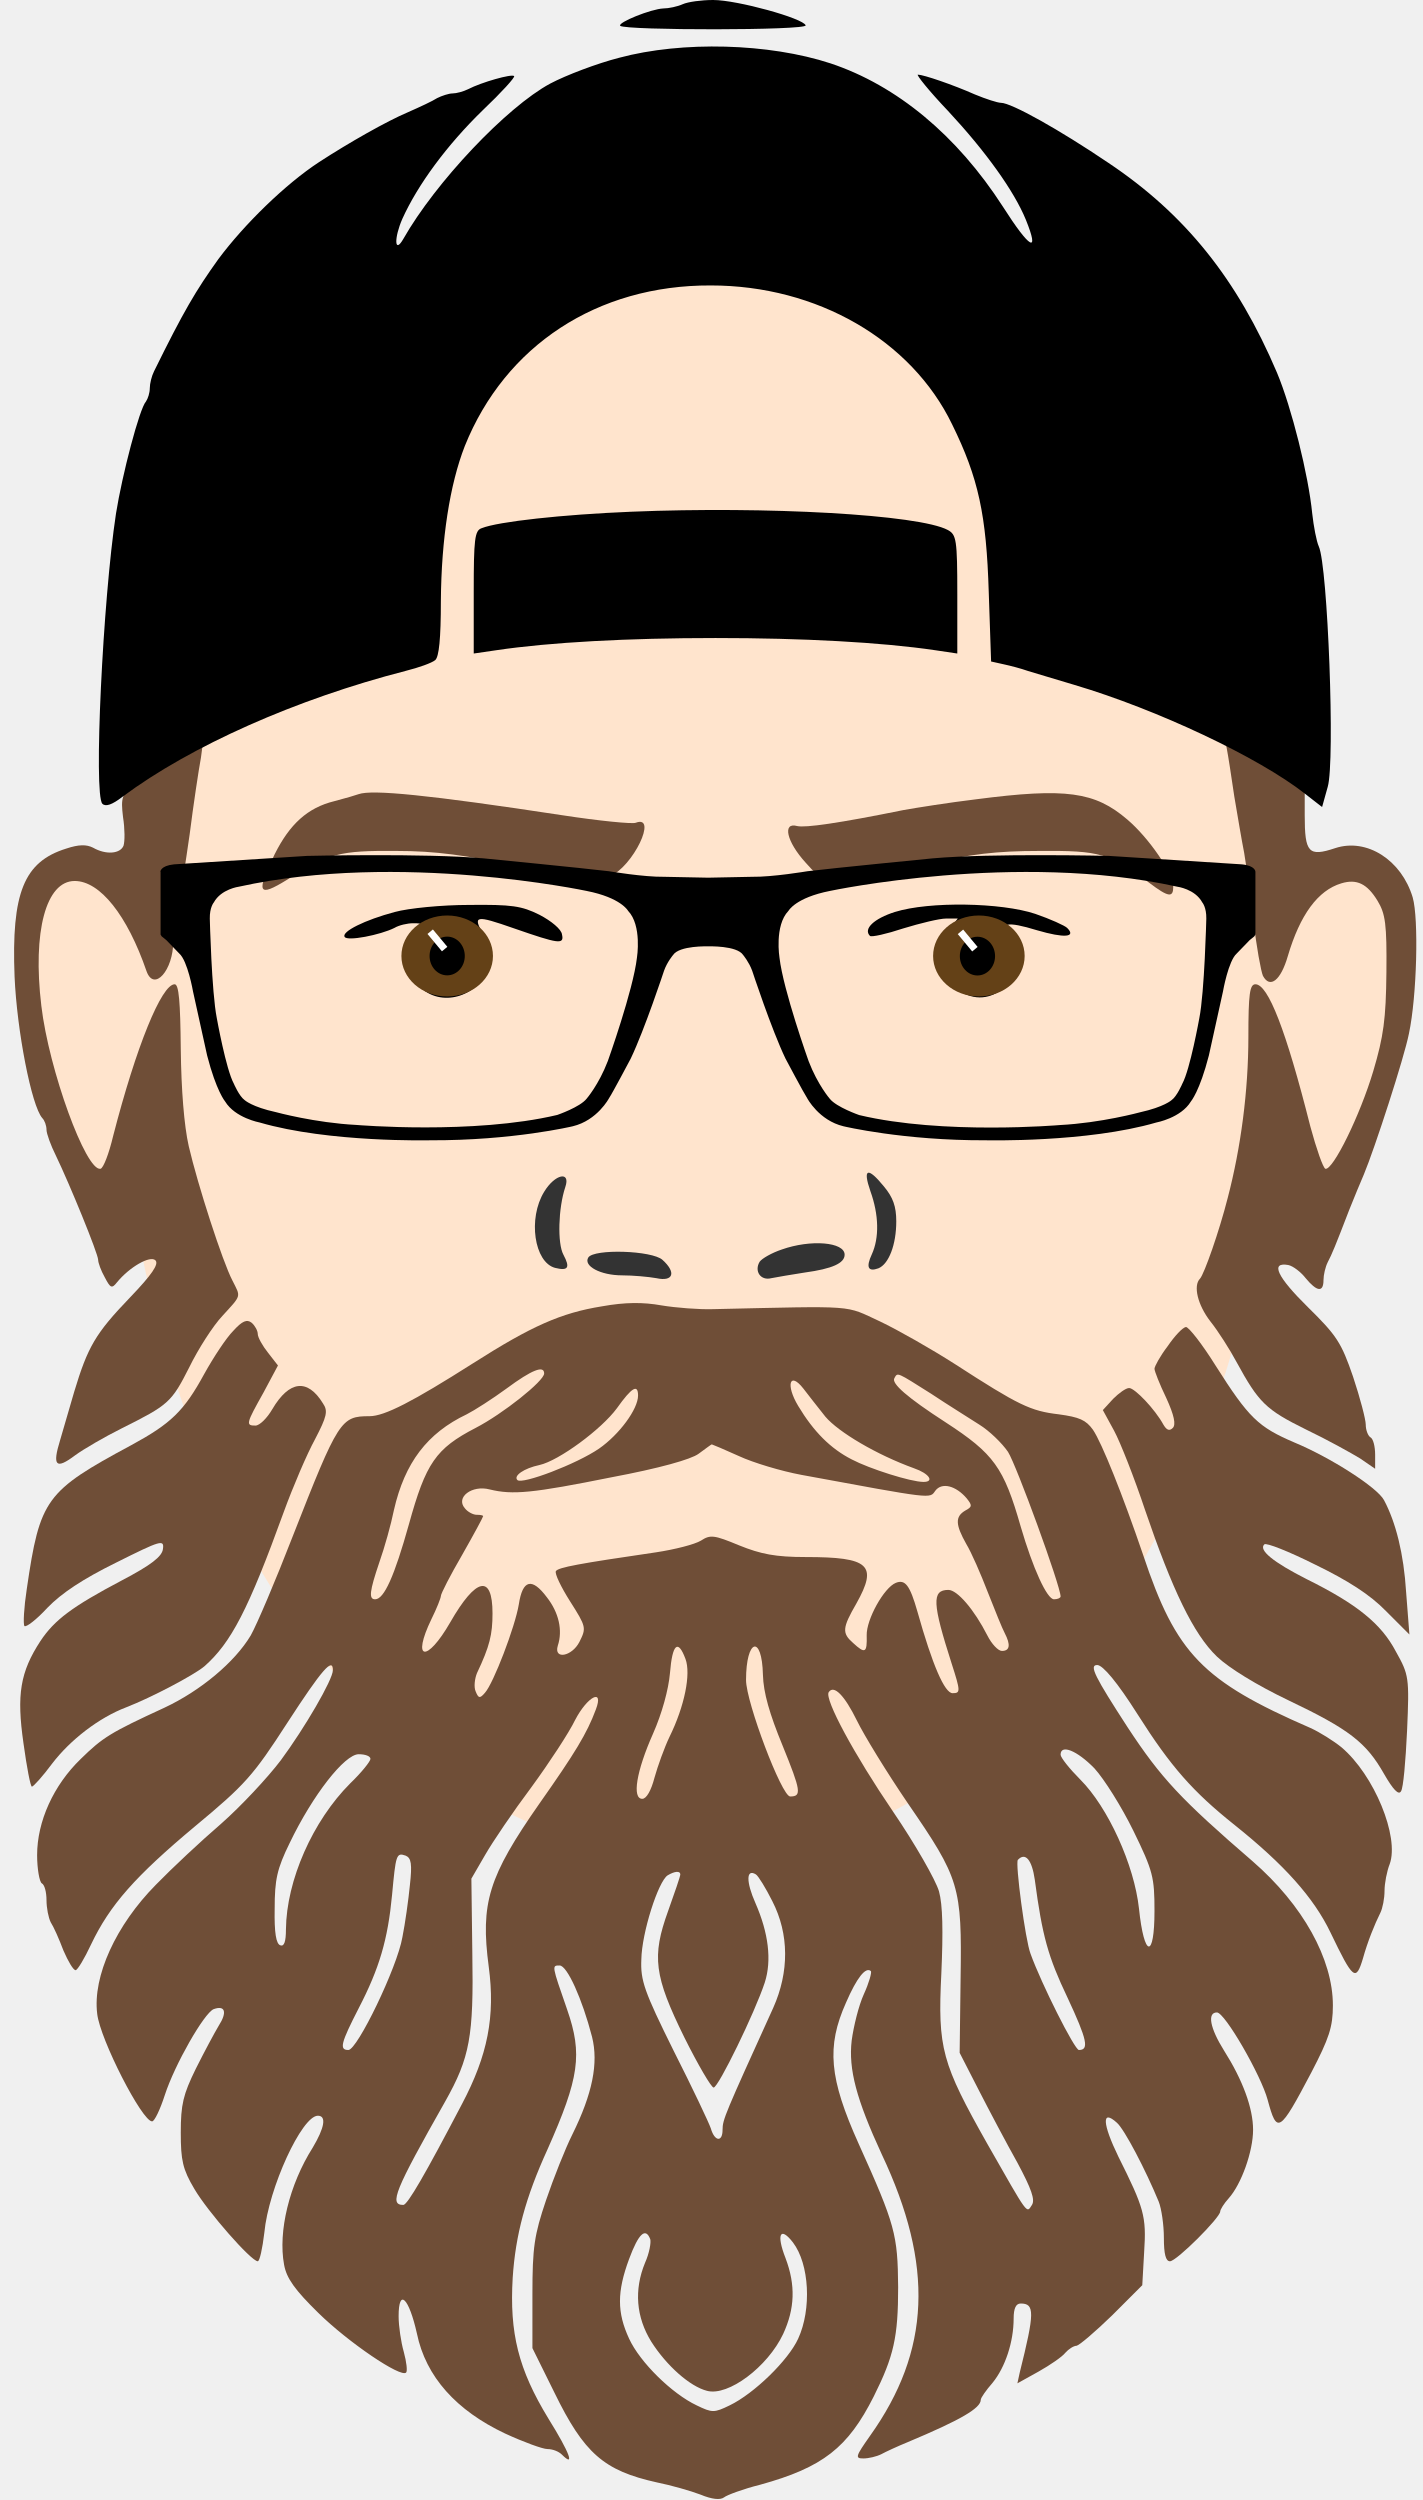
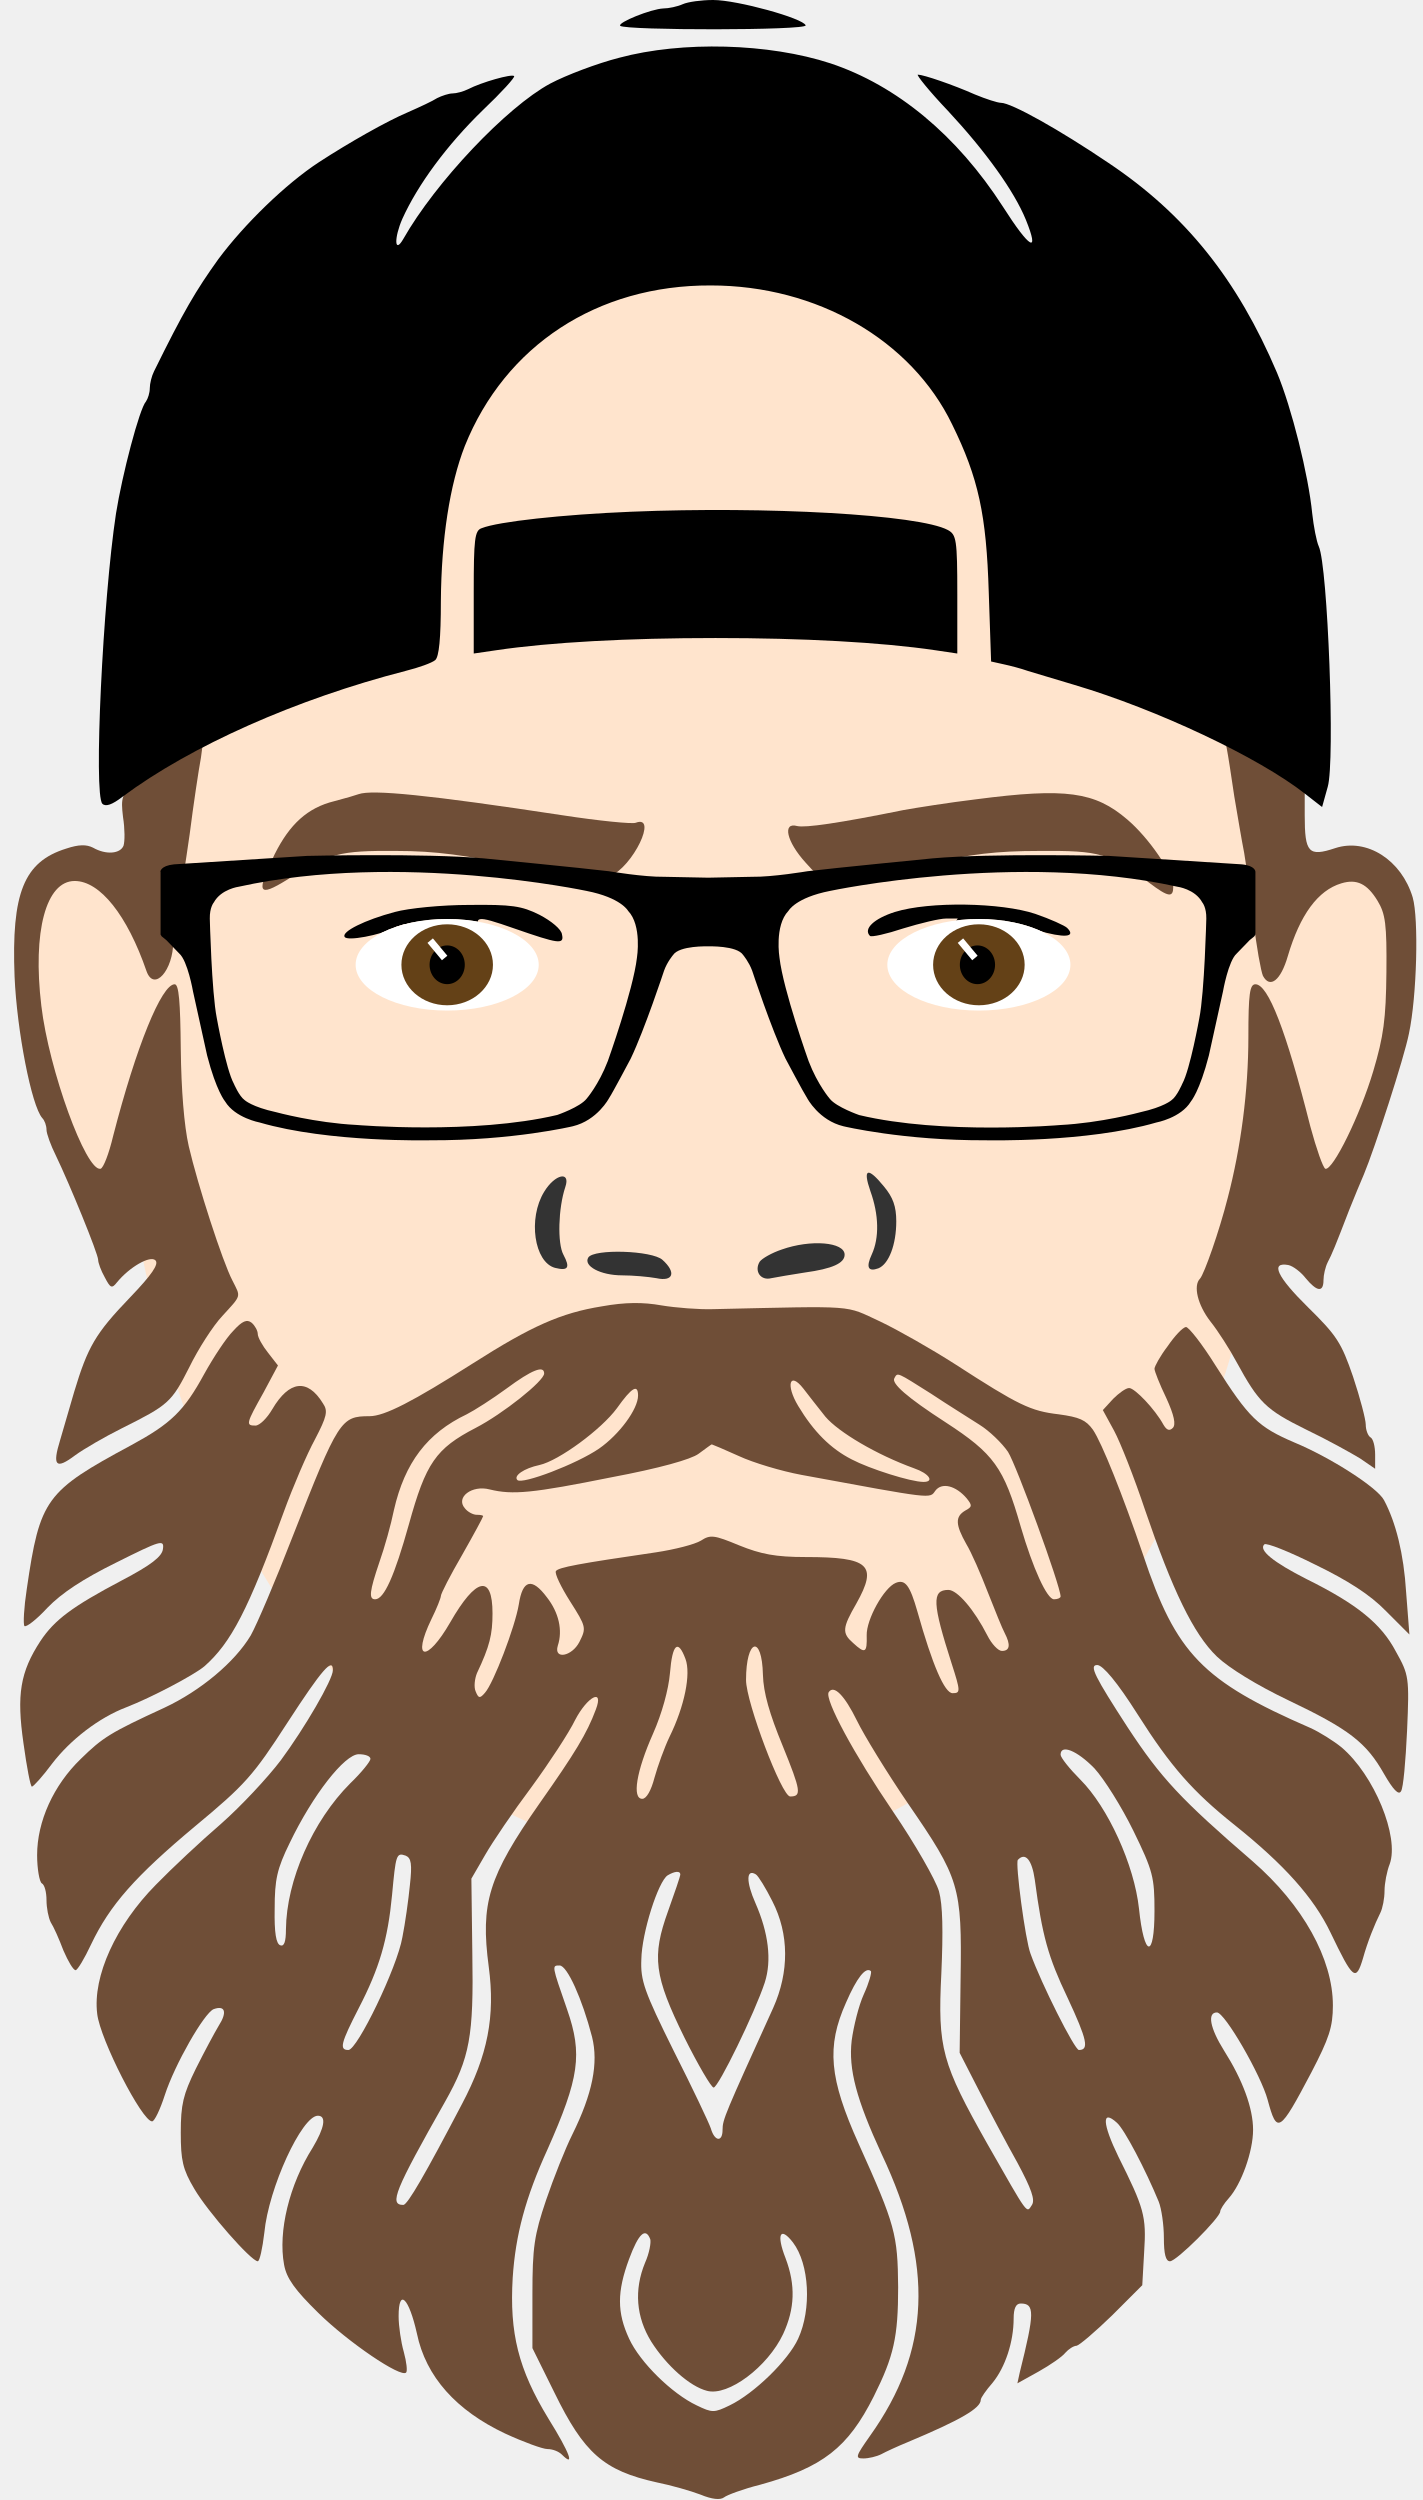
<svg xmlns="http://www.w3.org/2000/svg" width="404" height="710" viewBox="0 0 404 710" fill="none">
  <ellipse cx="198.5" cy="291" rx="164.5" ry="237" fill="#FFE4CD" />
  <ellipse cx="376.568" cy="294" rx="18.385" ry="49.431" transform="rotate(9.96943 376.568 294)" fill="#FFE4CD" />
  <ellipse cx="28.118" cy="293.263" rx="18.385" ry="49.431" transform="rotate(-11.6984 28.1179 293.263)" fill="#FFE4CD" />
  <path d="M101.873 225.533C101.207 225.799 98.007 226.733 94.94 227.533C87.34 229.399 82.273 234.066 78.007 242.599C72.673 253.666 73.207 254.999 81.607 249.799C93.207 242.333 96.54 241.533 112.54 241.666C123.74 241.666 132.273 242.866 148.14 246.199C166.407 250.066 169.607 250.333 173.207 248.866C179.74 246.199 186.94 231.266 180.54 233.666C179.607 234.066 170.14 233.133 159.74 231.533C121.207 225.666 105.74 224.199 101.873 225.533Z" fill="#6F4E37" />
  <path d="M277.207 227C269.474 227.933 260.274 229.4 256.54 230.067C238.14 233.8 228.674 235.133 226.407 234.6C222.14 233.4 223.34 239 228.807 245C233.74 250.467 233.874 250.467 241.074 249.667C245.074 249.133 255.207 247.267 263.74 245.267C275.607 242.6 282.94 241.667 295.207 241.667C312.407 241.533 315.207 242.333 326.407 250.733C331.874 254.867 333.207 255 333.207 251.8C333.207 248.067 326.274 237.933 320.14 232.733C310.94 224.867 302.807 223.667 277.207 227Z" fill="#6F4E37" />
  <path d="M112.14 259C103.607 261.266 96.94 264.6 97.874 266.066C98.54 267.4 108.007 265.533 112.007 263.533C113.34 262.733 115.74 262.2 117.34 262.2C120.14 262.2 120.14 262.333 118.14 264.6C114.673 268.333 115.207 276.333 119.207 280.2C125.073 286.2 135.74 283.266 138.54 274.866C139.873 270.733 139.74 269.533 137.34 265.533C134.14 259.933 134.94 259.8 146.007 263.666C158.673 268.066 160.273 268.333 159.607 265.4C159.473 263.933 156.54 261.533 153.207 259.8C148.14 257.266 145.34 256.866 133.207 257C125.473 257 116.007 257.933 112.14 259Z" fill="black" />
  <path d="M254.141 259C248.274 260.866 245.074 263.8 247.074 265.8C247.474 266.2 251.741 265.266 256.541 263.666C261.341 262.2 266.807 260.866 268.674 260.866H272.007L269.341 264.333C263.874 271.266 266.941 280.2 275.607 282.866C284.941 285.666 293.474 273 286.941 265.933C283.474 262.066 285.874 261.533 294.541 264.2C302.274 266.466 305.741 266.2 303.074 263.533C302.407 262.866 298.274 261 294.007 259.533C284.407 256.333 264.007 255.933 254.141 259Z" fill="black" />
-   <ellipse cx="127" cy="271.5" rx="13" ry="11.5" fill="#644117" />
-   <ellipse cx="278" cy="271.5" rx="13" ry="11.5" fill="#644117" />
-   <ellipse cx="127" cy="271.5" rx="5" ry="5.5" fill="black" />
-   <rect x="122.94" y="263.966" width="6.417" height="2" transform="rotate(50.1944 122.94 263.966)" fill="white" />
-   <ellipse cx="277.596" cy="271.534" rx="5" ry="5.5" fill="black" />
-   <rect x="273.536" y="264" width="6.417" height="2" transform="rotate(50.1944 273.536 264)" fill="white" />
+   <defs>
+     <clipPath id="eyeClipLeft">
+       <ellipse cx="127" cy="274" rx="26" ry="13" />
+     </clipPath>
+     <clipPath id="eyeClipRight">
+       <ellipse cx="278" cy="274" rx="26" ry="13" />
+     </clipPath>
+   </defs>
+   <ellipse data-eye-socket="left" cx="127" cy="274" rx="26" ry="13" fill="#FFE4CD" />
+   <ellipse data-eye-socket="right" cx="278" cy="274" rx="26" ry="13" fill="#FFE4CD" />
+   <g data-eye="left">
+     <ellipse data-eye-part="sclera" cx="127" cy="274" rx="26" ry="13" fill="#FFFFFF" />
+     <g clip-path="url(#eyeClipLeft)">
+       <g data-eye-part="ball">
+         <ellipse cx="127" cy="274" rx="13" ry="11.5" fill="#644117" />
+         <ellipse cx="127" cy="274" rx="5" ry="5.5" fill="black" />
+         <rect x="122.94" y="266.5" width="6.417" height="2" transform="rotate(50.1944 122.94 266.5)" fill="white" />
+       </g>
+     </g>
+   </g>
+   <g data-eye="right">
+     <ellipse data-eye-part="sclera" cx="278" cy="274" rx="26" ry="13" fill="#FFFFFF" />
+     <g clip-path="url(#eyeClipRight)">
+       <g data-eye-part="ball">
+         <ellipse cx="278" cy="274" rx="13" ry="11.5" fill="#644117" />
+         <ellipse cx="277.596" cy="274" rx="5" ry="5.5" fill="black" />
+         <rect x="273.536" y="266.5" width="6.417" height="2" transform="rotate(50.1944 273.536 266.5)" fill="white" />
+       </g>
+     </g>
+   </g>
  <path d="M247.207 338.333C249.607 345 249.74 351.533 247.607 356.2C245.873 359.933 246.54 361.267 249.473 360.2C252.407 359 254.54 353.533 254.54 346.867C254.54 342.6 253.607 340.067 251.073 337C246.407 331.267 244.94 331.8 247.207 338.333Z" fill="#333333" />
  <path d="M154.541 338.467C149.874 346.067 151.741 358.467 157.607 360.067C161.341 361 162.007 360.067 160.007 356.333C158.274 353.133 158.541 343.133 160.541 337.133C162.141 332.467 157.607 333.4 154.541 338.467Z" fill="#333333" />
  <path d="M222.007 354.866C219.207 355.8 216.407 357.4 215.741 358.333C214.141 361 216.007 363.8 219.074 363C220.541 362.733 224.941 361.933 228.541 361.4C236.407 360.333 239.874 358.733 239.874 356.333C239.874 352.733 230.274 351.933 222.007 354.866Z" fill="#333333" />
  <path d="M167.074 357.133C165.607 359.533 170.541 362.2 176.674 362.2C179.741 362.2 184.141 362.6 186.407 363C191.207 364.067 192.141 361.4 188.141 357.8C185.207 355.133 168.674 354.6 167.074 357.133Z" fill="#333333" />
  <path d="M49.873 212.733C46.273 214.866 41.207 218.733 38.673 221.266C34.54 225.666 34.273 226.466 34.94 232.066C35.474 235.4 35.474 239 35.074 240.2C34.14 242.466 30.14 242.866 26.407 240.733C24.54 239.8 22.407 239.8 18.807 241C6.807 244.733 3.207 253.533 4.14 277.4C4.807 292.733 8.94 314.066 12.007 317.533C12.674 318.2 13.207 319.666 13.207 320.866C13.207 321.933 14.407 325.266 15.873 328.2C19.74 336.2 27.873 356.066 27.873 357.8C27.873 358.6 28.674 360.866 29.74 362.733C31.34 365.8 31.74 366.066 33.207 364.2C36.807 359.8 42.673 356.466 44.14 357.933C45.207 359 43.074 362.066 36.94 368.466C27.073 378.733 24.94 382.466 21.073 395.266C19.607 400.2 17.873 406.333 17.073 409C14.807 416.333 15.873 417.4 21.207 413.4C23.74 411.533 29.74 408.066 34.54 405.666C47.873 399 48.673 398.333 53.74 388.333C56.273 383.133 60.54 376.466 63.207 373.666C68.674 367.666 68.407 368.466 66.007 363.666C63.207 358.333 56.14 336.466 53.607 325.533C52.273 319.666 51.474 309.4 51.34 297.933C51.207 284.466 50.807 279.533 49.607 279.533C45.873 279.533 38.673 297.266 32.14 322.6C30.94 327.666 29.34 331.8 28.54 331.933C24.407 332.733 13.873 303.8 11.74 285.666C9.207 264.466 13.073 250.2 21.207 250.2C28.407 250.2 36.14 259.933 41.607 275.8C43.74 281.8 49.207 275.533 49.207 267.4C49.207 265.133 49.74 260.866 50.54 257.8C51.207 254.733 52.673 245.266 53.873 236.866C54.94 228.466 56.407 218.733 57.074 215.133C57.607 211.666 57.74 208.866 57.34 208.866C56.94 208.866 53.607 210.6 49.873 212.733Z" fill="#6F4E37" />
  <path d="M348.407 212.6C348.807 214.6 349.74 220.733 350.54 226.2C351.474 231.667 352.674 238.867 353.34 242.2C353.874 245.533 355.207 254.2 356.007 261.533C356.807 268.867 358.14 275.933 358.674 277.133C360.674 280.867 363.74 278.467 365.74 271.533C369.207 259.8 374.274 252.867 380.94 250.867C385.34 249.533 388.274 251 391.207 255.8C393.474 259.533 393.874 262.467 393.74 276.2C393.607 289.4 392.94 294.333 390.007 304.2C386.274 316.733 378.54 332.467 376.407 331.933C375.74 331.667 373.874 326.333 372.14 319.933C365.207 292.467 360.14 279.533 356.54 279.533C354.94 279.533 354.54 282.2 354.54 294.467C354.54 309.8 352.407 325.933 348.674 340.2C346.274 349.667 342.007 361.8 340.807 363.133C338.807 365.133 340.14 370.6 343.74 375.267C345.874 377.933 349.207 383.133 351.207 386.867C357.474 398.333 359.474 400.333 370.807 405.933C376.94 408.867 383.874 412.733 386.274 414.2L390.54 417.133V413.133C390.54 410.867 390.007 408.6 389.207 408.2C388.54 407.8 387.874 406.2 387.874 404.6C387.874 403.133 386.274 397 384.274 391C380.94 381.267 379.607 379.267 371.474 371.267C362.674 362.6 360.674 358.333 365.874 359.267C367.207 359.533 369.474 361.267 370.807 363C374.007 366.867 375.874 367.133 375.874 363.533C375.874 362.067 376.407 359.8 377.074 358.467C378.274 356.2 379.207 353.933 383.207 343.533C384.54 340.2 386.407 335.667 387.34 333.533C390.407 326.2 398.807 300.333 400.14 293.533C402.407 282.867 402.94 260.867 401.207 254.867C398.007 244.2 388.14 237.933 379.207 240.867C371.607 243.4 370.54 242.2 370.54 231.533V222.2L361.607 216.467C348.94 208.333 347.474 207.933 348.407 212.6Z" fill="#6F4E37" />
  <path d="M170.94 371C159.34 372.866 150.94 376.6 134.407 387.133C117.207 398.066 109.207 402.2 104.94 402.2C96.807 402.2 96.14 403.133 83.073 436.466C78.273 448.866 72.94 461.4 71.207 464.466C66.674 472.066 56.94 480.2 46.673 485C31.34 492.066 29.207 493.4 22.94 499.533C15.207 507 10.54 517.266 10.54 526.866C10.54 530.733 11.207 534.466 11.873 534.866C12.674 535.266 13.207 537.4 13.207 539.666C13.207 541.8 13.74 544.6 14.407 545.933C15.207 547.133 16.807 550.733 18.007 553.933C19.34 557 20.807 559.533 21.474 559.533C22.007 559.533 24.007 556.2 25.873 552.2C31.207 541 38.407 532.866 55.474 518.6C69.607 506.866 71.874 504.333 81.607 489.266C91.474 474.066 94.54 470.6 94.54 474.333C94.54 477 86.54 490.733 79.74 499.933C76.007 504.866 68.407 513 62.807 517.933C57.074 522.866 48.807 530.6 44.273 535.266C32.94 546.733 26.273 561.266 27.607 571.933C28.407 579.133 40.407 602.6 43.207 602.466C43.873 602.466 45.474 599.133 46.807 595C49.607 586.333 58.007 571.666 60.673 570.6C64.007 569.4 64.54 571.533 62.14 575.266C60.94 577.266 58.007 582.733 55.607 587.533C52.007 594.866 51.34 597.666 51.34 605.666C51.34 613.533 51.873 616.066 55.207 621.666C58.94 628.066 71.34 642.2 73.207 642.2C73.74 642.2 74.54 638.6 75.073 634.066C76.273 621.4 85.74 600.866 90.273 600.866C92.807 600.866 92.14 604.333 88.807 609.933C82.14 620.466 78.94 633.8 80.674 643.133C81.34 647 83.74 650.333 90.407 656.866C98.807 665.133 113.873 675.4 115.34 673.8C115.74 673.4 115.473 670.866 114.673 667.933C113.873 665.133 113.207 660.6 113.207 657.8C113.207 649.666 116.14 652.6 118.407 662.733C120.94 675 129.607 684.6 143.473 691.133C148.673 693.533 154.14 695.533 155.473 695.533C156.94 695.533 158.673 696.2 159.607 697.133C163.34 700.866 161.873 696.733 155.74 686.866C147.207 672.866 144.673 662.6 145.607 646.866C146.407 634.733 149.207 624.2 155.473 610.466C164.54 590.066 165.474 583.4 161.074 570.733C156.674 558.066 156.674 558.2 158.94 558.2C161.074 558.2 165.34 567.666 168.14 578.466C170.007 585.933 168.273 594.6 162.54 606.2C160.54 610.2 157.207 618.6 155.074 624.866C151.74 634.733 151.207 638.2 151.207 651.533V666.866L157.473 679.533C165.873 696.733 171.473 701.666 186.54 705C190.54 705.8 196.14 707.4 198.94 708.466C202.14 709.8 204.54 710.066 205.607 709.266C206.407 708.6 211.074 706.866 215.874 705.666C233.74 700.733 240.807 695.133 248.14 680.6C253.874 669.133 255.074 663.666 255.074 649.533C254.94 634.6 254.274 631.933 243.874 608.866C235.474 590.2 234.673 581.266 240.273 568.733C243.34 561.666 245.873 558.466 247.34 559.8C247.607 560.2 246.807 563.133 245.34 566.333C243.873 569.533 242.407 575.533 241.874 579.533C240.94 587.666 243.207 596.2 250.407 611.8C265.34 643.4 264.274 667.666 247.074 691.8C242.94 697.666 242.807 698.2 245.207 698.2C246.673 698.2 248.94 697.666 250.273 697C251.473 696.333 254.94 694.733 257.874 693.533C272.807 687.266 278.54 683.933 278.54 681.533C278.54 681 280.007 678.866 281.874 676.733C285.474 672.333 287.874 665.133 287.874 658.466C287.874 655.533 288.54 654.2 289.874 654.2C293.874 654.2 293.874 656.733 289.607 673.8L288.94 676.866L294.94 673.533C298.273 671.666 301.74 669.266 302.54 668.2C303.473 667.133 304.94 666.2 305.74 666.2C306.54 666.066 311.074 662.2 315.874 657.533L324.407 649L324.94 639.533C325.607 629.4 324.94 627.133 317.607 612.466C313.074 603.133 312.807 598.866 317.207 602.866C319.34 604.733 325.34 616.2 329.074 625.266C329.874 627.266 330.54 631.933 330.54 635.533C330.54 640.2 331.073 642.2 332.273 642.2C334.14 642.2 346.54 629.8 346.54 628.066C346.54 627.533 347.607 625.8 348.94 624.333C352.54 620.333 355.874 611 355.874 604.866C355.874 598.733 352.94 590.733 347.607 582.333C343.607 575.933 342.807 571.533 345.607 571.533C347.874 571.533 358.14 589.4 360.007 596.333C362.674 606.2 363.34 605.8 372.407 588.6C377.473 578.866 378.54 575.666 378.54 569.533C378.54 556.333 370.007 541 355.74 528.6C335.34 511 329.74 505 320.273 490.6C310.94 476.2 309.207 472.866 311.607 472.866C313.207 472.866 317.34 477.8 323.074 486.866C332.54 501.8 338.807 508.866 350.673 518.333C364.673 529.533 373.074 538.866 377.874 548.866C384.274 562.2 385.074 562.866 387.074 556.2C388.407 551.4 390.407 546.466 392.007 543.266C392.674 541.933 393.207 539.133 393.207 537C393.207 534.866 393.874 531.4 394.674 529.4C397.474 521.666 390.274 504.066 380.94 496.2C378.807 494.466 374.807 491.933 372.14 490.733C341.473 477.4 334.007 469.666 324.673 441.666C318.807 424.466 312.94 409.8 310.407 406.066C308.407 403.266 306.54 402.466 300.673 401.666C292.673 400.733 289.34 399.133 271.207 387.4C264.54 383.133 254.94 377.666 249.874 375.266C239.74 370.6 243.873 370.866 202.54 371.8C198.54 371.933 191.874 371.4 187.874 370.733C182.674 369.8 177.607 369.8 170.94 371ZM154.54 390.066C154.54 392.2 142.807 401.533 135.074 405.533C123.74 411.4 120.94 415.533 116.14 432.866C112.007 447.666 109.073 454.2 106.54 454.2C104.673 454.2 104.94 451.933 107.74 443.666C109.207 439.533 111.073 432.866 111.873 428.866C114.94 415.4 121.34 407 132.54 401.666C134.673 400.6 139.873 397.266 143.873 394.333C151.073 389 154.54 387.666 154.54 390.066ZM264.407 395.8C269.207 399 275.474 402.866 278.14 404.6C280.94 406.333 284.54 409.8 286.273 412.333C288.673 416.066 301.207 450.466 301.207 453.4C301.207 453.8 300.407 454.2 299.34 454.2C297.34 454.2 293.34 445.4 289.874 433.533C285.074 416.733 282.273 412.866 268.54 403.933C257.607 396.866 253.074 392.866 254.007 391.4C254.94 389.666 254.673 389.666 264.407 395.8ZM234.407 402.333C238.14 406.733 248.94 413.133 259.607 417C263.874 418.466 265.473 420.866 262.273 420.866C258.673 420.866 246.94 417.133 241.874 414.466C235.874 411.4 231.073 406.6 226.673 399.266C223.073 393.266 224.274 389.4 228.14 394.333C229.474 396.066 232.273 399.666 234.407 402.333ZM181.207 396.333C181.207 400.2 175.874 407.4 170.14 411.4C163.74 415.8 148.273 421.666 146.94 420.333C145.74 419.133 148.807 417 153.207 416.066C158.674 414.866 170.807 405.933 175.207 399.933C179.473 393.933 181.207 393 181.207 396.333ZM209.874 413.533C213.874 415.4 221.873 417.8 227.607 418.866C265.207 425.8 264.007 425.666 265.607 423.4C267.474 420.866 271.473 421.933 274.54 425.533C276.14 427.533 276.14 427.933 274.14 429C271.207 430.733 271.34 433 274.407 438.466C275.873 440.866 278.54 447 280.54 452.2C282.54 457.266 284.674 462.6 285.34 463.8C287.074 467.133 286.807 468.866 284.54 468.866C283.473 468.866 281.607 466.866 280.407 464.466C276.673 457.133 271.874 451.533 269.34 451.533C264.54 451.533 264.807 455.4 270.273 472.466C272.807 480.333 272.807 480.866 270.54 480.866C268.273 480.866 264.807 472.866 260.54 457.666C258.407 450.2 257.073 448.466 254.407 449.533C251.073 450.866 246.007 459.933 246.14 464.466C246.274 469.4 245.74 469.8 242.273 466.6C239.073 463.8 239.207 462.333 243.207 455.4C249.34 444.466 246.94 442.2 228.807 442.2C220.274 442.2 216.14 441.4 209.874 438.866C202.807 435.933 201.74 435.8 199.074 437.533C197.34 438.6 191.607 440.066 186.273 440.866C164.407 444.066 158.54 445.133 157.873 446.2C157.473 446.866 159.34 450.733 161.873 454.733C166.54 462.066 166.54 462.333 164.54 466.333C162.407 470.466 157.207 471.4 158.407 467.4C159.873 463 158.673 457.933 155.34 453.666C151.073 447.933 148.407 448.6 147.34 455.666C146.273 462.066 140.14 478.066 137.74 480.733C136.273 482.466 135.874 482.333 135.074 480.333C134.54 479.133 134.807 476.733 135.473 475.133C139.073 467.533 139.873 464.2 139.873 458.2C139.873 447 135.207 447.933 127.873 460.733C121.207 472.333 116.807 471.666 122.54 459.8C124.007 456.866 125.207 453.8 125.207 453.266C125.207 452.6 127.873 447.4 131.207 441.666C134.54 435.8 137.207 430.866 137.207 430.6C137.207 430.333 136.407 430.2 135.34 430.2C134.407 430.2 132.807 429.4 132.007 428.333C129.34 425.266 134.007 421.666 139.074 423C145.607 424.6 151.207 424.066 173.74 419.533C187.207 417 196.273 414.466 198.407 412.866C200.407 411.4 202.007 410.2 202.14 410.2C202.274 410.2 205.74 411.666 209.874 413.533ZM194.673 471.133C196.273 475.4 194.407 484.6 190.14 493.266C188.674 496.333 186.807 501.533 185.874 504.866C184.94 508.466 183.607 510.866 182.407 510.866C179.473 510.866 180.673 503.133 185.473 492.333C188.007 486.6 189.873 479.8 190.273 475.133C190.94 466.866 192.54 465.4 194.673 471.133ZM216.673 475.666C216.807 480.733 218.54 486.733 222.273 495.8C227.473 508.6 227.74 510.2 224.407 510.2C222.007 510.2 211.874 483.4 211.874 477.133C211.874 465.4 216.407 464.066 216.673 475.666ZM243.34 488.6C245.34 492.733 251.874 503.4 257.874 512.2C272.54 533.533 273.207 535.666 272.807 561.933L272.54 583L278.007 593.666C280.94 599.4 285.873 608.733 288.94 614.2C292.94 621.666 294.007 624.733 293.074 626.2C291.474 628.6 292.273 629.666 280.407 608.866C267.473 585.933 266.274 581.8 267.34 560.466C267.874 548.466 267.74 541 266.673 537.133C265.74 533.933 259.874 523.666 253.607 514.466C242.54 498.2 234.14 482.6 235.34 480.6C236.807 478.333 239.873 481.533 243.34 488.6ZM169.207 485.533C166.673 492.333 163.34 497.8 153.207 512.2C138.673 533 136.407 540.466 138.807 558.6C140.673 572.6 138.54 583.666 131.207 597.533C120.807 617.4 115.74 626.2 114.54 626.2C110.407 626.2 112.14 622.066 126.407 596.866C133.473 584.333 134.54 578.333 134.14 554.733L133.873 533.533L137.74 526.866C139.873 523.133 145.74 514.466 150.94 507.533C156.007 500.6 161.607 492.066 163.34 488.466C166.807 481.8 171.607 479.266 169.207 485.533ZM310.807 502.2C313.607 505.266 318.54 513.133 321.874 519.933C327.474 531.4 327.874 533.133 327.874 542.733C327.874 556.466 324.94 556.066 323.474 542.066C322.14 529.666 314.673 513.266 306.807 505.4C303.74 502.333 301.207 499.133 301.207 498.333C301.207 495.266 305.873 497.133 310.807 502.2ZM105.207 499.533C105.207 500.2 102.673 503.4 99.474 506.466C88.807 517.133 81.34 534.066 81.207 547.933C81.207 551.533 80.674 552.866 79.607 552.466C78.407 552.066 77.874 548.866 78.007 542.066C78.007 533.8 78.674 530.733 82.273 523.4C88.807 509.8 97.874 498.2 101.873 498.2C103.74 498.2 105.207 498.733 105.207 499.533ZM116.407 535.4C116.007 539.533 115.073 546.2 114.273 550.2C112.807 558.733 101.473 582.2 98.94 582.2C96.273 582.2 96.807 580.2 101.873 570.333C107.74 559 110.14 550.866 111.34 538.2C112.407 526.733 112.54 526.066 115.207 527C116.807 527.666 117.073 529.4 116.407 535.4ZM293.874 533.8C296.007 549.8 297.607 555.666 303.207 567.4C308.807 579.4 309.34 582.2 306.407 582.2C305.207 582.2 295.74 563.4 292.673 554.866C291.207 551.133 288.274 529 289.074 528.2C291.207 525.933 293.074 528.2 293.874 533.8ZM193.207 532.333C193.207 532.866 191.607 537.533 189.74 542.733C185.073 555.666 185.74 561.133 194.407 578.733C198.273 586.466 202.007 592.866 202.673 592.866C204.007 592.866 214.407 571.533 217.207 563C219.207 556.733 218.273 549 214.54 540.466C211.873 534.466 211.873 530.6 214.673 532.333C215.34 532.733 217.473 536.2 219.34 539.933C224.14 549.266 224.14 560.066 219.607 570.2C205.873 600.466 205.207 601.933 205.207 604.866C205.207 608.466 202.94 608.2 201.874 604.466C201.34 602.866 196.673 593 191.34 582.466C182.94 565.533 181.874 562.466 182.14 556.466C182.274 548.866 186.94 534.333 189.607 532.6C191.607 531.4 193.207 531.266 193.207 532.333ZM184.673 635.933C184.94 636.866 184.407 639.933 183.207 642.6C180.007 650.333 180.674 658.066 184.94 665C189.34 671.933 196.007 677.8 200.807 679C206.807 680.6 218.007 672.2 222.407 662.866C225.74 655.666 226.007 649 223.074 641.266C220.407 634.466 221.607 632.2 225.207 636.866C229.873 643 230.54 655.8 226.673 664.2C223.873 670.333 214.14 679.8 207.207 683.133C202.807 685.266 202.274 685.266 197.874 683.133C190.807 679.8 181.74 670.866 178.673 664.2C175.207 656.733 175.207 650.866 178.673 641.533C181.34 634.333 183.34 632.466 184.673 635.933Z" fill="#6F4E37" />
  <path d="M66.273 377.933C64.273 379.933 60.673 385.4 58.007 390.2C52.273 400.733 48.54 404.333 37.207 410.466C12.94 423.533 11.34 425.666 7.607 451.266C6.807 456.466 6.54 461.266 6.94 461.8C7.473 462.2 10.407 459.933 13.473 456.6C17.474 452.466 23.474 448.466 32.94 443.8C45.74 437.4 46.673 437.133 46.273 439.933C46.007 442.066 42.94 444.466 34.54 448.866C20.407 456.333 15.473 460.066 11.473 466.066C5.74 474.866 4.673 481.266 6.673 495.133C7.607 501.933 8.673 507.533 9.073 507.4C9.473 507.4 12.14 504.466 14.807 500.866C20.007 494.066 28.14 487.8 35.873 484.866C43.074 482.066 54.94 475.8 58.007 473.266C65.607 466.6 70.54 457.133 80.54 429.533C83.207 422.2 87.207 412.866 89.474 408.733C92.807 402.333 93.207 400.733 91.74 398.6C87.34 391.4 82.14 392.066 77.34 400.2C75.874 402.733 73.74 404.866 72.54 404.866C69.74 404.866 69.874 404.333 74.807 395.533L78.94 387.8L76.14 384.2C74.54 382.2 73.207 379.8 73.207 378.866C73.207 377.933 72.407 376.466 71.474 375.666C70.14 374.6 68.807 375.133 66.273 377.933Z" fill="#6F4E37" />
  <path d="M331.607 382.333C329.474 385.133 327.874 388.066 327.874 388.733C327.874 389.4 329.34 393.133 331.207 397C333.474 401.933 334.007 404.6 333.074 405.533C332.14 406.466 331.34 406.2 330.407 404.6C328.007 400.2 322.274 394.2 320.674 394.2C319.74 394.2 317.74 395.666 316.14 397.266L313.207 400.466L316.407 406.333C318.14 409.533 322.14 419.666 325.207 428.866C332.94 451.533 338.94 464.066 345.607 470.466C348.94 473.666 356.94 478.6 365.874 482.866C383.207 491.133 388.007 494.866 393.074 503.8C395.607 508.2 397.207 509.933 397.874 508.733C398.54 507.933 399.207 500.066 399.607 491.533C400.274 476.333 400.14 475.666 396.407 469C392.274 461.133 385.34 455.533 371.074 448.466C361.607 443.666 357.34 440.2 359.074 438.6C359.607 438.066 366.007 440.6 373.474 444.333C382.807 448.866 389.074 452.866 393.607 457.533L400.274 464.2L399.34 452.2C398.674 441.266 396.407 432.333 393.074 426.066C391.207 422.466 377.874 413.933 367.607 409.666C357.34 405.266 354.674 402.733 345.207 387.8C341.474 381.8 337.607 376.866 336.807 376.866C335.874 377 333.607 379.4 331.607 382.333Z" fill="#6F4E37" />
  <path d="M45.603 247.59V265.422L45.919 265.927L47.244 267L50.905 270.787C53.303 272.87 54.818 281.581 54.818 281.581L58.826 299.76C61.445 309.923 63.938 312.826 63.938 312.826C66.778 317.497 73.753 318.791 73.753 318.791C93.413 324.535 122.193 323.841 122.193 323.841C145.641 323.936 162.65 319.864 162.65 319.864C169.656 318.191 172.97 311.879 172.97 311.879C173.916 310.491 179.123 300.644 179.123 300.644C183.1 292.343 188.591 275.679 188.591 275.679C189.474 273.186 191.147 271.229 191.147 271.229C192.946 268.483 201.119 268.767 201.119 268.767C201.119 268.767 209.292 268.483 211.06 271.229C211.06 271.229 212.701 273.186 213.616 275.679C213.616 275.679 219.107 292.375 223.083 300.644C223.083 300.644 228.29 310.459 229.237 311.879C229.237 311.879 232.55 318.191 239.556 319.864C239.556 319.864 256.566 323.936 279.981 323.841C279.981 323.841 308.73 324.535 328.391 318.791C328.391 318.791 335.396 317.497 338.205 312.826C338.205 312.826 340.698 309.954 343.317 299.76L347.325 281.581C347.325 281.581 348.84 272.87 351.238 270.787L354.899 267L356.224 265.927L356.54 265.422V247.59C356.54 247.59 356.603 245.854 352.658 245.475L314.979 243.077C314.979 243.077 281.654 242.288 264.897 243.771C264.897 243.771 236.527 246.549 229.3 247.432C229.3 247.432 219.391 249.105 213.616 249.01L201.119 249.263L188.622 249.01C182.879 249.105 172.938 247.432 172.938 247.432C165.68 246.549 137.31 243.771 137.31 243.771C120.521 242.288 87.165 243.077 87.165 243.077L49.422 245.475C45.508 245.886 45.54 247.59 45.54 247.59H45.603ZM223.935 258.668C223.935 258.668 225.923 254.944 235.738 253.018C235.738 253.018 288.723 241.751 334.323 251.819C334.323 251.819 339.373 252.45 341.456 256.301C341.456 256.301 342.655 257.658 342.592 260.909C342.592 260.909 342.087 281.739 340.603 289.187C340.603 289.187 337.984 303.768 335.775 307.776C335.775 307.776 334.26 311.374 332.714 312.447C332.714 312.447 330.631 314.373 323.783 315.888C323.783 315.888 312.738 318.917 300.967 319.517C300.967 319.517 267.8 322.357 244.006 316.677C244.006 316.677 237.568 314.436 235.674 312.069C235.674 312.069 232.235 308.124 229.647 301.37C229.647 301.37 222.452 281.234 221.379 272.018C221.379 272.018 219.896 262.897 223.904 258.699L223.935 258.668ZM59.583 260.909C59.52 257.658 60.719 256.301 60.719 256.301C62.802 252.482 67.851 251.819 67.851 251.819C113.515 241.751 166.563 253.018 166.563 253.018C176.378 254.944 178.366 258.668 178.366 258.668C182.374 262.834 180.891 271.987 180.891 271.987C179.818 281.234 172.622 301.338 172.622 301.338C170.035 308.092 166.595 312.037 166.595 312.037C164.701 314.436 158.264 316.645 158.264 316.645C134.438 322.294 101.239 319.485 101.239 319.485C89.468 318.886 78.391 315.856 78.391 315.856C71.543 314.373 69.461 312.416 69.461 312.416C67.914 311.311 66.4 307.745 66.4 307.745C64.191 303.737 61.571 289.156 61.571 289.156C60.088 281.707 59.583 260.877 59.583 260.877V260.909Z" fill="black" />
  <path d="M193.873 1.2C192.407 1.867 189.873 2.4 188.407 2.4C184.94 2.533 175.34 6.4 176.14 7.333C177.607 8.667 229.207 8.667 228.807 7.2C228.14 5.2 209.34 0 202.54 0C199.207 0 195.34 0.533 193.873 1.2Z" fill="black" />
  <path d="M175.873 16.399C169.607 17.999 160.807 21.333 156.273 23.733C143.873 30.399 123.607 51.866 114.54 67.866C112.007 72.266 111.873 67.599 114.273 62.133C118.673 52.399 126.94 41.199 137.073 31.333C142.407 26.266 146.407 21.866 146.007 21.599C145.34 20.933 136.807 23.333 132.94 25.333C131.607 25.999 129.607 26.533 128.54 26.533C127.473 26.533 125.473 27.199 124.14 27.866C122.94 28.666 119.207 30.399 115.873 31.866C109.873 34.399 99.073 40.533 90.673 45.999C81.073 52.266 69.34 63.733 62.007 73.599C55.607 82.533 52.14 88.399 43.74 105.466C43.073 106.799 42.54 108.933 42.54 110.266C42.54 111.599 42.007 113.199 41.473 113.999C39.607 115.999 34.673 134.933 32.94 145.866C29.207 170.399 26.54 225.733 29.073 228.266C30.007 229.199 31.873 228.533 34.807 226.266C54.14 211.866 84.14 198.533 115.207 190.533C118.94 189.599 122.673 188.266 123.607 187.466C124.673 186.533 125.207 181.466 125.207 170.666C125.34 153.066 127.74 137.599 132.007 126.666C143.473 98.133 169.607 80.933 201.873 81.066C232.007 81.066 258.807 96.533 270.407 120.533C277.873 135.733 280.14 146.133 280.807 168.266L281.473 187.866L285.073 188.666C286.94 189.066 290.007 189.866 291.873 190.533C293.74 191.066 299.74 192.933 305.207 194.533C328.54 201.466 357.473 215.066 370.673 225.466L375.473 229.199L377.073 223.466C379.207 216.266 377.073 160.666 374.54 155.199C373.873 153.733 373.073 149.466 372.673 145.866C371.607 134.933 366.807 115.733 362.673 105.866C351.34 79.199 336.54 60.799 314.807 46.266C300.807 36.799 287.207 29.199 284.273 29.199C283.34 29.199 280.007 28.133 276.807 26.799C270.807 24.133 262.273 21.199 260.673 21.199C260.14 21.199 263.873 25.866 269.207 31.466C280.007 43.066 288.007 54.266 291.34 62.399C295.34 72.266 292.54 70.799 284.807 58.666C271.74 38.399 254.673 24.266 235.873 17.999C218.407 12.266 193.74 11.599 175.873 16.399Z" fill="black" />
  <path d="M179.207 145.333C159.74 146.133 141.473 148.133 136.807 150C134.807 150.666 134.54 153.066 134.54 168.133V185.6L140.94 184.666C156.14 182.4 178.407 181.2 203.207 181.2C228.007 181.2 250.273 182.4 265.607 184.666L271.873 185.6V168.8C271.873 153.2 271.607 151.866 269.207 150.533C261.073 146.133 217.607 143.733 179.207 145.333Z" fill="black" />
</svg>
